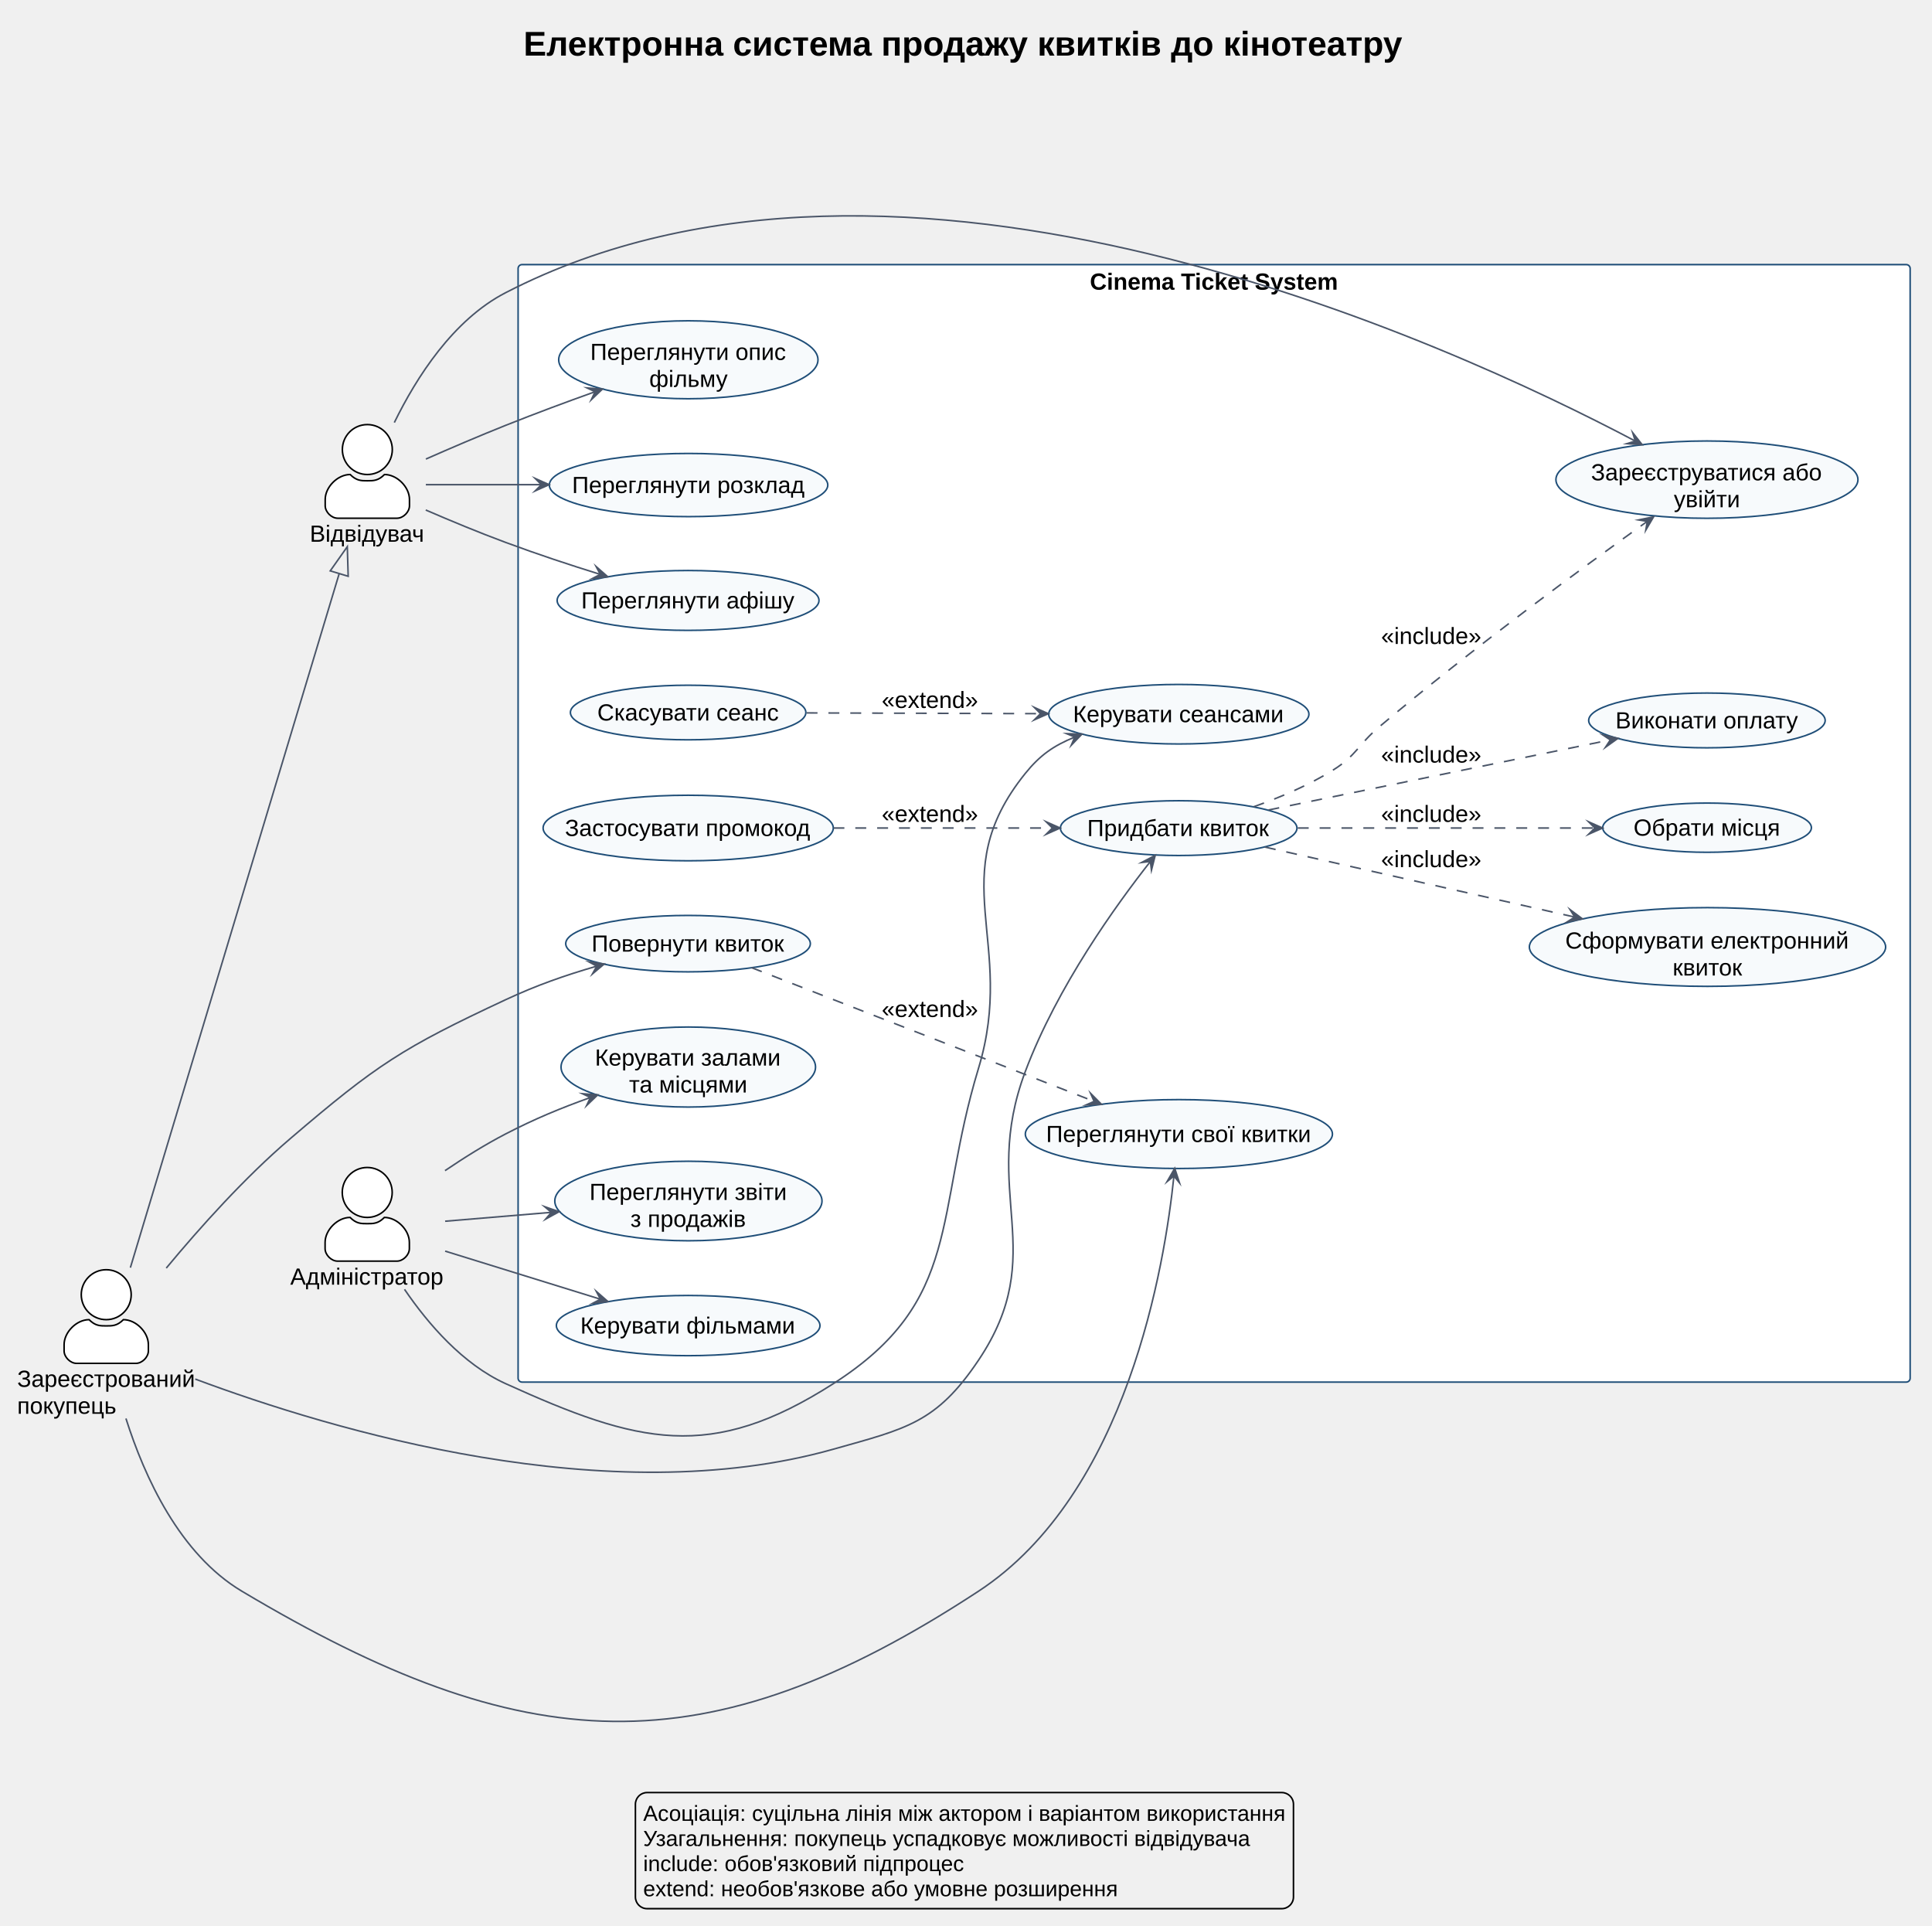
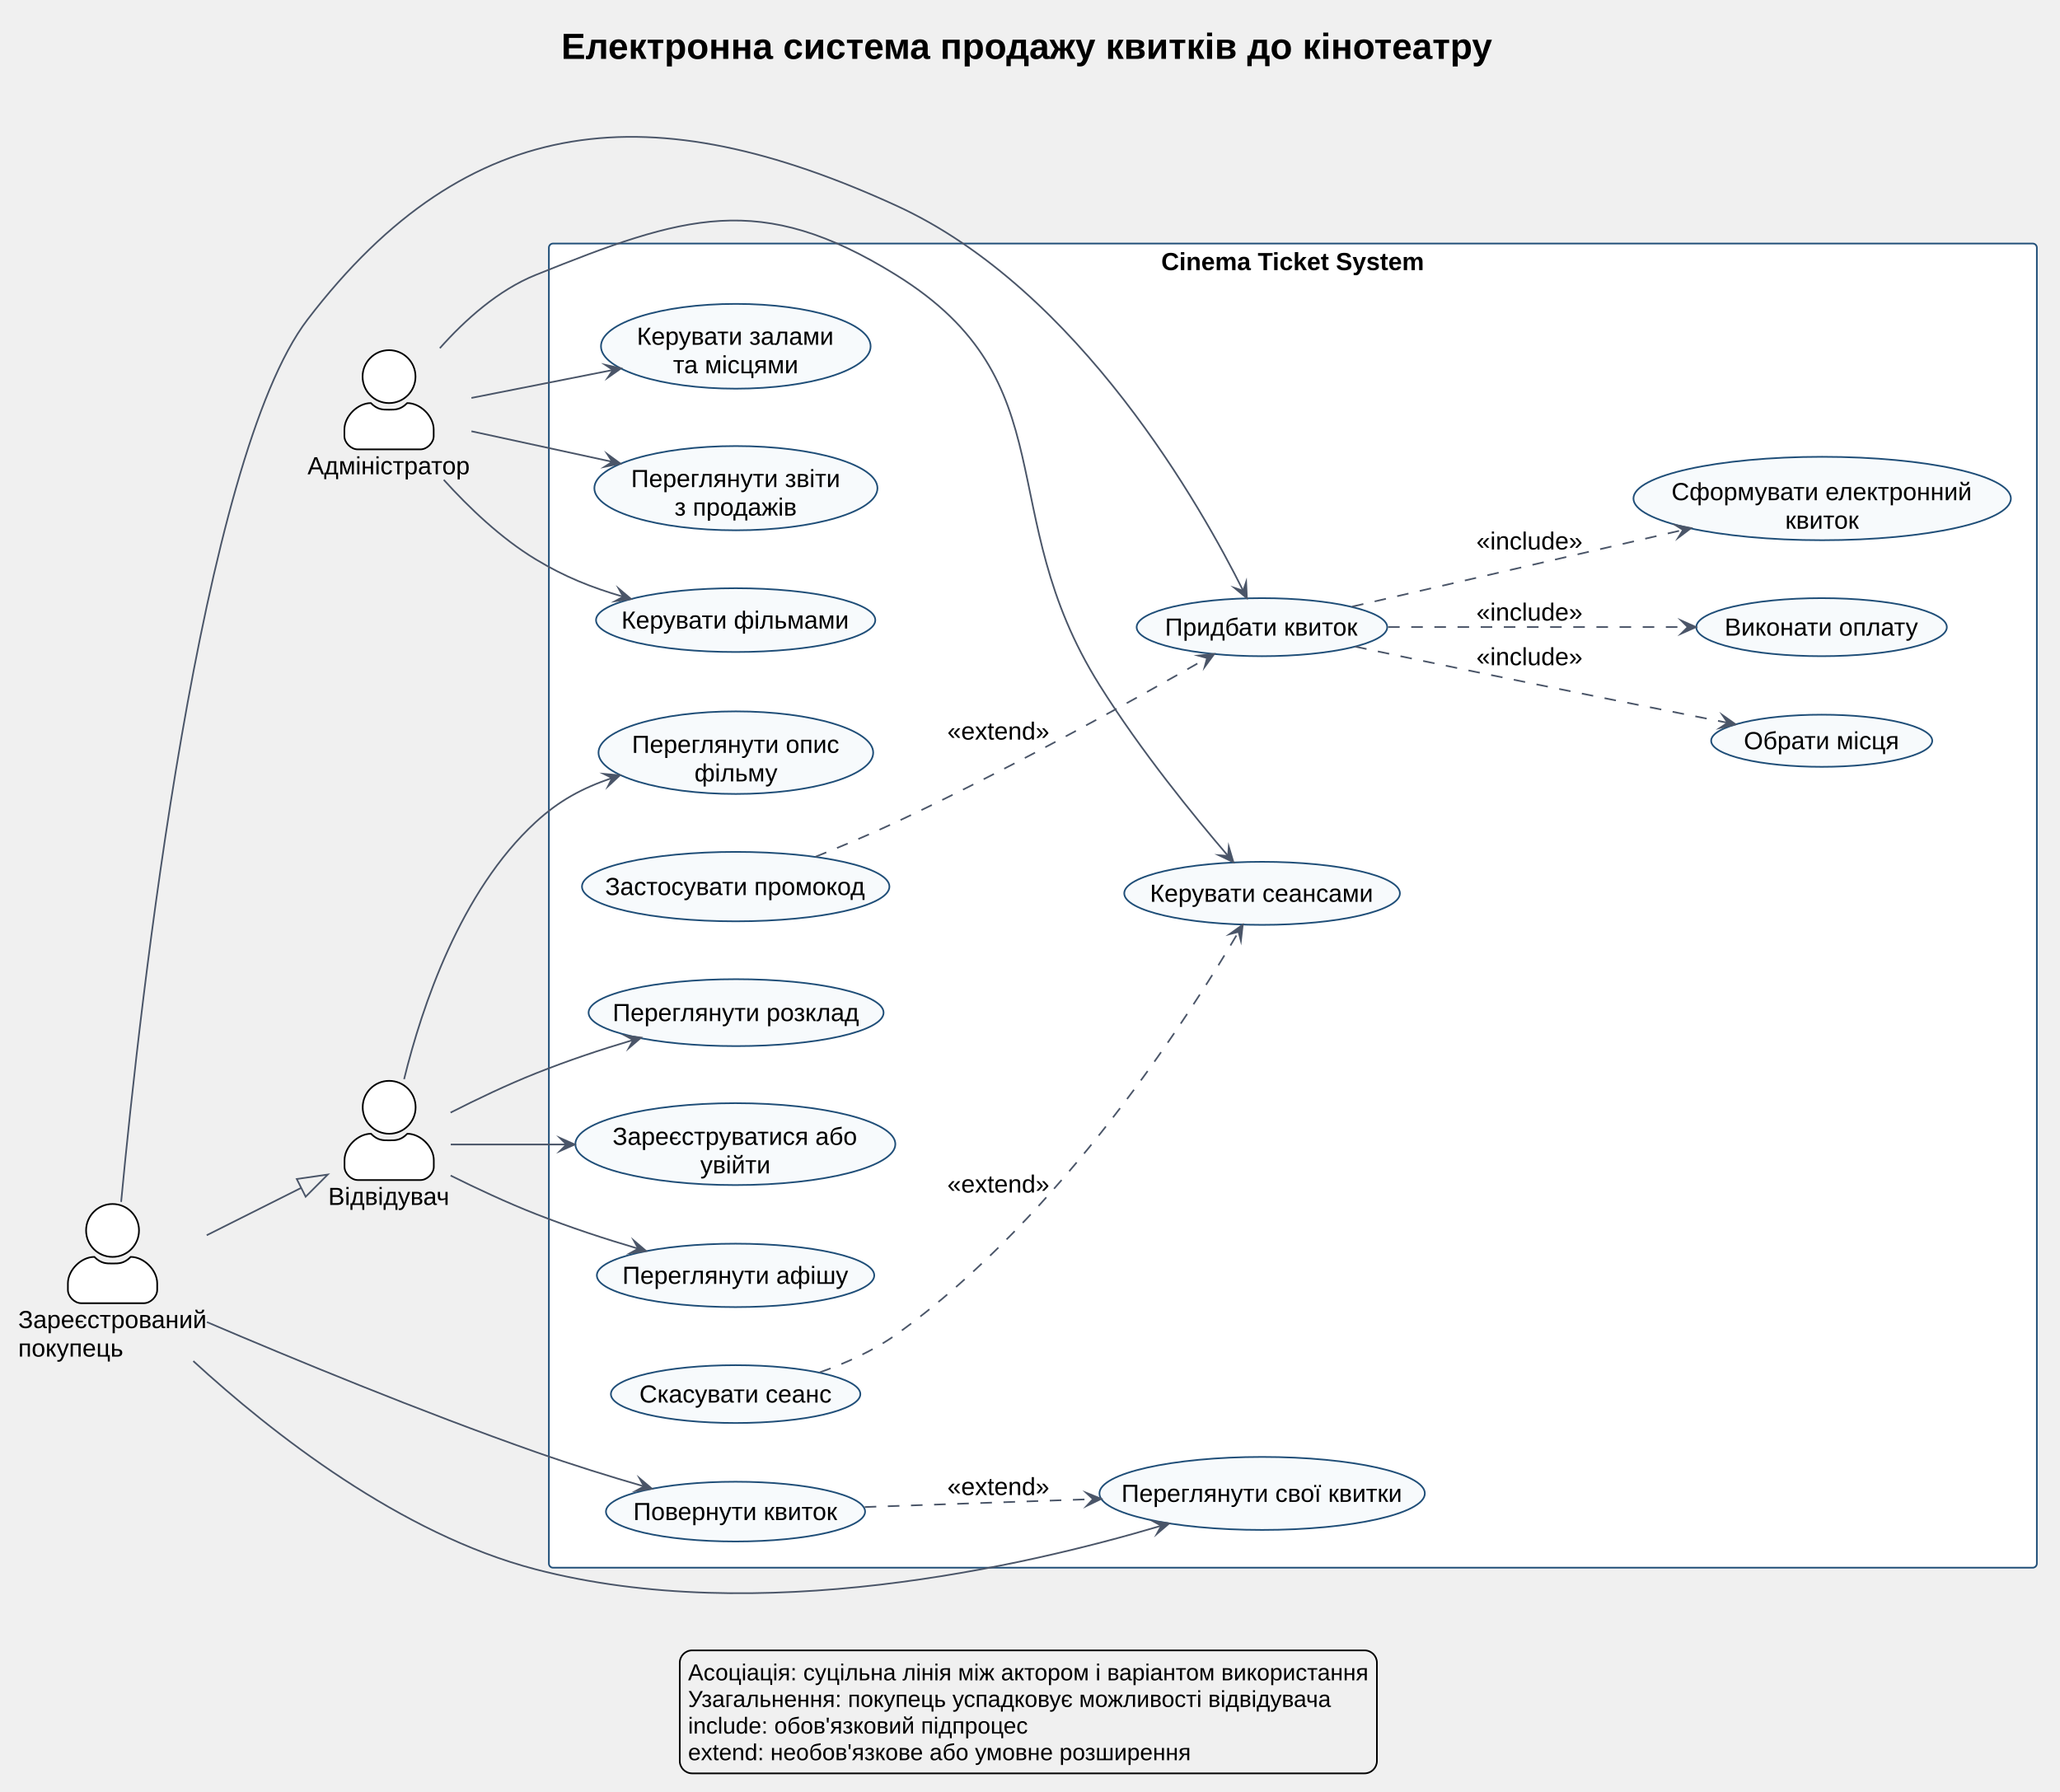
- <svg xmlns="http://www.w3.org/2000/svg" version="1.1" data-diagram-type="DESCRIPTION" style="width:1238px;height:1234px;background:#FFFFFF;" width="1238px" height="1234px" viewBox="0 0 1238 1234" zoomAndPan="magnify" preserveAspectRatio="none" contentStyleType="text/css">
+ <svg xmlns="http://www.w3.org/2000/svg" version="1.1" data-diagram-type="DESCRIPTION" style="width:1246px;height:1084px;background:#FFFFFF;" width="1246px" height="1084px" viewBox="0 0 1246 1084" zoomAndPan="magnify" preserveAspectRatio="none" contentStyleType="text/css">
  <defs />
  <g font-family="sans-serif" lengthAdjust="spacing">
    <g class="title" data-source-line="19">
-       <text x="335.47" y="35.636" fill="#000" font-size="22" textLength="565.061" font-weight="700" font-family="'Arial'">Електронна система продажу квитків до кінотеатру</text>
+       <text x="339.47" y="35.636" fill="#000" font-size="22" textLength="565.061" font-weight="700" font-family="'Arial'">Електронна система продажу квитків до кінотеатру</text>
    </g>
    <g class="cluster" data-qualified-name="Cinema Ticket System" id="ent0005" data-source-line="27">
-       <rect x="332" y="169.538" width="892" height="716" fill="#FFF" style="stroke:#1F4E78;stroke-width:1;" rx="2.5" ry="2.5" />
-       <text x="698.382" y="185.608" fill="#000" font-size="15" textLength="159.236" font-weight="700" font-family="'Arial'">Cinema Ticket System</text>
+       <rect x="332" y="147.328" width="900" height="801" fill="#FFF" style="stroke:#1F4E78;stroke-width:1;" rx="2.5" ry="2.5" />
+       <text x="702.382" y="163.398" fill="#000" font-size="15" textLength="159.236" font-weight="700" font-family="'Arial'">Cinema Ticket System</text>
    </g>
    <g class="entity" data-qualified-name="Cinema Ticket System.UC_Browse" id="ent0006" data-source-line="28">
-       <ellipse cx="440.902" cy="384.718" rx="83.902" ry="19.18" fill="#F7FAFC" style="stroke:#1F4E78;stroke-width:1;" />
-       <text x="372.45" y="389.843" fill="#000" font-size="15" textLength="136.904" font-family="'Arial'">Переглянути афішу</text>
+       <ellipse cx="444.902" cy="771.508" rx="83.902" ry="19.18" fill="#F7FAFC" style="stroke:#1F4E78;stroke-width:1;" />
+       <text x="376.45" y="776.633" fill="#000" font-size="15" textLength="136.904" font-family="'Arial'">Переглянути афішу</text>
    </g>
    <g class="entity" data-qualified-name="Cinema Ticket System.UC_Details" id="ent0007" data-source-line="29">
-       <ellipse cx="441.081" cy="230.516" rx="83.081" ry="24.978" fill="#F7FAFC" style="stroke:#1F4E78;stroke-width:1;" />
-       <text x="378.232" y="230.644" fill="#000" font-size="15" textLength="125.698" font-family="'Arial'">Переглянути опис</text>
-       <text x="416.054" y="247.892" fill="#000" font-size="15" textLength="50.054" font-family="'Arial'">фільму</text>
+       <ellipse cx="445.081" cy="455.306" rx="83.081" ry="24.978" fill="#F7FAFC" style="stroke:#1F4E78;stroke-width:1;" />
+       <text x="382.232" y="455.434" fill="#000" font-size="15" textLength="125.698" font-family="'Arial'">Переглянути опис</text>
+       <text x="420.054" y="472.682" fill="#000" font-size="15" textLength="50.054" font-family="'Arial'">фільму</text>
    </g>
    <g class="entity" data-qualified-name="Cinema Ticket System.UC_Schedule" id="ent0008" data-source-line="30">
-       <ellipse cx="441.221" cy="310.782" rx="89.221" ry="20.244" fill="#F7FAFC" style="stroke:#1F4E78;stroke-width:1;" />
-       <text x="366.558" y="315.906" fill="#000" font-size="15" textLength="149.326" font-family="'Arial'">Переглянути розклад</text>
+       <ellipse cx="445.221" cy="612.572" rx="89.221" ry="20.244" fill="#F7FAFC" style="stroke:#1F4E78;stroke-width:1;" />
+       <text x="370.558" y="617.696" fill="#000" font-size="15" textLength="149.326" font-family="'Arial'">Переглянути розклад</text>
    </g>
    <g class="entity" data-qualified-name="Cinema Ticket System.UC_Auth" id="ent0009" data-source-line="31">
-       <ellipse cx="1093.778" cy="307.311" rx="96.778" ry="24.773" fill="#F7FAFC" style="stroke:#1F4E78;stroke-width:1;" />
-       <text x="1019.489" y="307.772" fill="#000" font-size="15" textLength="148.579" font-family="'Arial'">Зареєструватися або</text>
-       <text x="1072.564" y="325.02" fill="#000" font-size="15" textLength="42.429" font-family="'Arial'">увійти</text>
+       <ellipse cx="444.778" cy="692.101" rx="96.778" ry="24.773" fill="#F7FAFC" style="stroke:#1F4E78;stroke-width:1;" />
+       <text x="370.489" y="692.562" fill="#000" font-size="15" textLength="148.579" font-family="'Arial'">Зареєструватися або</text>
+       <text x="423.564" y="709.81" fill="#000" font-size="15" textLength="42.429" font-family="'Arial'">увійти</text>
    </g>
    <g class="entity" data-qualified-name="Cinema Ticket System.UC_Buy" id="ent0010" data-source-line="32">
-       <ellipse cx="755.292" cy="530.596" rx="75.792" ry="17.558" fill="#F7FAFC" style="stroke:#1F4E78;stroke-width:1;" />
-       <text x="696.647" y="535.721" fill="#000" font-size="15" textLength="117.29" font-family="'Arial'">Придбати квиток</text>
+       <ellipse cx="763.292" cy="379.386" rx="75.792" ry="17.558" fill="#F7FAFC" style="stroke:#1F4E78;stroke-width:1;" />
+       <text x="704.647" y="384.511" fill="#000" font-size="15" textLength="117.29" font-family="'Arial'">Придбати квиток</text>
    </g>
    <g class="entity" data-qualified-name="Cinema Ticket System.UC_Seats" id="ent0011" data-source-line="33">
-       <ellipse cx="1093.865" cy="530.311" rx="66.865" ry="15.773" fill="#F7FAFC" style="stroke:#1F4E78;stroke-width:1;" />
-       <text x="1046.756" y="535.435" fill="#000" font-size="15" textLength="94.219" font-family="'Arial'">Обрати місця</text>
+       <ellipse cx="1101.865" cy="448.101" rx="66.865" ry="15.773" fill="#F7FAFC" style="stroke:#1F4E78;stroke-width:1;" />
+       <text x="1054.756" y="453.225" fill="#000" font-size="15" textLength="94.219" font-family="'Arial'">Обрати місця</text>
    </g>
    <g class="entity" data-qualified-name="Cinema Ticket System.UC_Pay" id="ent0012" data-source-line="34">
-       <ellipse cx="1093.78" cy="461.594" rx="75.78" ry="17.556" fill="#F7FAFC" style="stroke:#1F4E78;stroke-width:1;" />
-       <text x="1035.15" y="466.718" fill="#000" font-size="15" textLength="117.261" font-family="'Arial'">Виконати оплату</text>
+       <ellipse cx="1101.78" cy="379.384" rx="75.78" ry="17.556" fill="#F7FAFC" style="stroke:#1F4E78;stroke-width:1;" />
+       <text x="1043.15" y="384.508" fill="#000" font-size="15" textLength="117.261" font-family="'Arial'">Виконати оплату</text>
    </g>
    <g class="entity" data-qualified-name="Cinema Ticket System.UC_Ticket" id="ent0013" data-source-line="35">
-       <ellipse cx="1094.143" cy="606.766" rx="114.143" ry="25.229" fill="#F7FAFC" style="stroke:#1F4E78;stroke-width:1;" />
-       <text x="1003.004" y="607.793" fill="#000" font-size="15" textLength="182.278" font-family="'Arial'">Сформувати електронний</text>
-       <text x="1071.8" y="625.041" fill="#000" font-size="15" textLength="44.685" font-family="'Arial'">квиток</text>
+       <ellipse cx="1102.143" cy="301.556" rx="114.143" ry="25.229" fill="#F7FAFC" style="stroke:#1F4E78;stroke-width:1;" />
+       <text x="1011.004" y="302.583" fill="#000" font-size="15" textLength="182.278" font-family="'Arial'">Сформувати електронний</text>
+       <text x="1079.8" y="319.831" fill="#000" font-size="15" textLength="44.685" font-family="'Arial'">квиток</text>
    </g>
    <g class="entity" data-qualified-name="Cinema Ticket System.UC_Promo" id="ent0014" data-source-line="36">
-       <ellipse cx="440.986" cy="530.535" rx="92.986" ry="20.997" fill="#F7FAFC" style="stroke:#1F4E78;stroke-width:1;" />
-       <text x="362.005" y="535.659" fill="#000" font-size="15" textLength="157.961" font-family="'Arial'">Застосувати промокод</text>
+       <ellipse cx="444.986" cy="536.325" rx="92.986" ry="20.997" fill="#F7FAFC" style="stroke:#1F4E78;stroke-width:1;" />
+       <text x="366.005" y="541.449" fill="#000" font-size="15" textLength="157.961" font-family="'Arial'">Застосувати промокод</text>
    </g>
    <g class="entity" data-qualified-name="Cinema Ticket System.UC_MyTickets" id="ent0015" data-source-line="37">
-       <ellipse cx="755.411" cy="726.62" rx="98.411" ry="22.082" fill="#F7FAFC" style="stroke:#1F4E78;stroke-width:1;" />
-       <text x="670.3" y="731.744" fill="#000" font-size="15" textLength="170.222" font-family="'Arial'">Переглянути свої квитки</text>
+       <ellipse cx="763.411" cy="903.41" rx="98.411" ry="22.082" fill="#F7FAFC" style="stroke:#1F4E78;stroke-width:1;" />
+       <text x="678.3" y="908.534" fill="#000" font-size="15" textLength="170.222" font-family="'Arial'">Переглянути свої квитки</text>
    </g>
    <g class="entity" data-qualified-name="Cinema Ticket System.UC_Return" id="ent0016" data-source-line="38">
-       <ellipse cx="440.883" cy="604.614" rx="78.383" ry="18.077" fill="#F7FAFC" style="stroke:#1F4E78;stroke-width:1;" />
-       <text x="379.051" y="609.739" fill="#000" font-size="15" textLength="123.662" font-family="'Arial'">Повернути квиток</text>
+       <ellipse cx="444.883" cy="914.404" rx="78.383" ry="18.077" fill="#F7FAFC" style="stroke:#1F4E78;stroke-width:1;" />
+       <text x="383.051" y="919.529" fill="#000" font-size="15" textLength="123.662" font-family="'Arial'">Повернути квиток</text>
    </g>
    <g class="entity" data-qualified-name="Cinema Ticket System.UC_ManageMovies" id="ent0017" data-source-line="39">
-       <ellipse cx="440.967" cy="849.331" rx="84.467" ry="19.293" fill="#F7FAFC" style="stroke:#1F4E78;stroke-width:1;" />
-       <text x="371.848" y="854.455" fill="#000" font-size="15" textLength="138.237" font-family="'Arial'">Керувати фільмами</text>
+       <ellipse cx="444.967" cy="375.121" rx="84.467" ry="19.293" fill="#F7FAFC" style="stroke:#1F4E78;stroke-width:1;" />
+       <text x="375.848" y="380.245" fill="#000" font-size="15" textLength="138.237" font-family="'Arial'">Керувати фільмами</text>
    </g>
    <g class="entity" data-qualified-name="Cinema Ticket System.UC_ManageScreenings" id="ent0018" data-source-line="40">
-       <ellipse cx="755.373" cy="457.612" rx="83.373" ry="19.075" fill="#F7FAFC" style="stroke:#1F4E78;stroke-width:1;" />
-       <text x="687.547" y="462.737" fill="#000" font-size="15" textLength="135.652" font-family="'Arial'">Керувати сеансами</text>
+       <ellipse cx="763.373" cy="540.402" rx="83.373" ry="19.075" fill="#F7FAFC" style="stroke:#1F4E78;stroke-width:1;" />
+       <text x="695.547" y="545.527" fill="#000" font-size="15" textLength="135.652" font-family="'Arial'">Керувати сеансами</text>
    </g>
    <g class="entity" data-qualified-name="Cinema Ticket System.UC_ManageHalls" id="ent0019" data-source-line="41">
-       <ellipse cx="441.047" cy="683.683" rx="81.547" ry="25.645" fill="#F7FAFC" style="stroke:#1F4E78;stroke-width:1;" />
-       <text x="381.219" y="682.759" fill="#000" font-size="15" textLength="119.656" font-family="'Arial'">Керувати залами</text>
-       <text x="403.081" y="700.007" fill="#000" font-size="15" textLength="75.93" font-family="'Arial'">та місцями</text>
+       <ellipse cx="445.047" cy="209.473" rx="81.547" ry="25.645" fill="#F7FAFC" style="stroke:#1F4E78;stroke-width:1;" />
+       <text x="385.219" y="208.549" fill="#000" font-size="15" textLength="119.656" font-family="'Arial'">Керувати залами</text>
+       <text x="407.081" y="225.797" fill="#000" font-size="15" textLength="75.93" font-family="'Arial'">та місцями</text>
    </g>
    <g class="entity" data-qualified-name="Cinema Ticket System.UC_Reports" id="ent0020" data-source-line="42">
-       <ellipse cx="441.118" cy="769.518" rx="85.618" ry="25.48" fill="#F7FAFC" style="stroke:#1F4E78;stroke-width:1;" />
-       <text x="377.727" y="768.85" fill="#000" font-size="15" textLength="126.782" font-family="'Arial'">Переглянути звіти</text>
-       <text x="403.977" y="786.098" fill="#000" font-size="15" textLength="74.282" font-family="'Arial'">з продажів</text>
+       <ellipse cx="445.118" cy="295.308" rx="85.618" ry="25.48" fill="#F7FAFC" style="stroke:#1F4E78;stroke-width:1;" />
+       <text x="381.727" y="294.64" fill="#000" font-size="15" textLength="126.782" font-family="'Arial'">Переглянути звіти</text>
+       <text x="407.977" y="311.888" fill="#000" font-size="15" textLength="74.282" font-family="'Arial'">з продажів</text>
    </g>
    <g class="entity" data-qualified-name="Cinema Ticket System.UC_CancelScreening" id="ent0021" data-source-line="43">
-       <ellipse cx="440.947" cy="456.527" rx="75.447" ry="17.489" fill="#F7FAFC" style="stroke:#1F4E78;stroke-width:1;" />
-       <text x="382.731" y="461.652" fill="#000" font-size="15" textLength="116.433" font-family="'Arial'">Скасувати сеанс</text>
+       <ellipse cx="444.947" cy="843.317" rx="75.447" ry="17.489" fill="#F7FAFC" style="stroke:#1F4E78;stroke-width:1;" />
+       <text x="386.731" y="848.442" fill="#000" font-size="15" textLength="116.433" font-family="'Arial'">Скасувати сеанс</text>
    </g>
    <g class="entity" data-qualified-name="Visitor" id="ent0001" data-source-line="21">
-       <ellipse cx="235.385" cy="288.038" rx="16" ry="16" fill="#FFF" style="stroke:#000;stroke-width:1;" />
-       <path d="M235.385,308.038 C239.385,308.038 242.385,308.038 246.385,304.038 C254.385,304.038 262.385,312.038 262.385,320.038 L262.385,324.038 C262.385,328.038 258.385,332.038 254.385,332.038 L216.385,332.038 C212.385,332.038 208.385,328.038 208.385,324.038 L208.385,320.038 C208.385,312.038 216.385,304.038 224.385,304.038 C228.385,308.038 231.385,308.038 235.385,308.038" style="stroke:#000;stroke-width:1;" fill="#FFF" />
-       <text x="198.5" y="347.108" fill="#000" font-size="15" textLength="73.77" font-family="'Arial'">Відвідувач</text>
+       <ellipse cx="235.385" cy="669.828" rx="16" ry="16" fill="#FFF" style="stroke:#000;stroke-width:1;" />
+       <path d="M235.385,689.828 C239.385,689.828 242.385,689.828 246.385,685.828 C254.385,685.828 262.385,693.828 262.385,701.828 L262.385,705.828 C262.385,709.828 258.385,713.828 254.385,713.828 L216.385,713.828 C212.385,713.828 208.385,709.828 208.385,705.828 L208.385,701.828 C208.385,693.828 216.385,685.828 224.385,685.828 C228.385,689.828 231.385,689.828 235.385,689.828" style="stroke:#000;stroke-width:1;" fill="#FFF" />
+       <text x="198.5" y="728.898" fill="#000" font-size="15" textLength="73.77" font-family="'Arial'">Відвідувач</text>
    </g>
    <g class="entity" data-qualified-name="Customer" id="ent0002" data-source-line="22">
-       <ellipse cx="68.074" cy="829.538" rx="16" ry="16" fill="#FFF" style="stroke:#000;stroke-width:1;" />
-       <path d="M68.074,849.538 C72.074,849.538 75.074,849.538 79.074,845.538 C87.074,845.538 95.074,853.538 95.074,861.538 L95.074,865.538 C95.074,869.538 91.074,873.538 87.074,873.538 L49.074,873.538 C45.074,873.538 41.074,869.538 41.074,865.538 L41.074,861.538 C41.074,853.538 49.074,845.538 57.074,845.538 C61.074,849.538 64.074,849.538 68.074,849.538" style="stroke:#000;stroke-width:1;" fill="#FFF" />
-       <text x="11" y="888.608" fill="#000" font-size="15" textLength="114.148" font-family="'Arial'">Зареєстрований</text>
-       <text x="11" y="905.856" fill="#000" font-size="15" textLength="63.398" font-family="'Arial'">покупець</text>
+       <ellipse cx="68.074" cy="744.328" rx="16" ry="16" fill="#FFF" style="stroke:#000;stroke-width:1;" />
+       <path d="M68.074,764.328 C72.074,764.328 75.074,764.328 79.074,760.328 C87.074,760.328 95.074,768.328 95.074,776.328 L95.074,780.328 C95.074,784.328 91.074,788.328 87.074,788.328 L49.074,788.328 C45.074,788.328 41.074,784.328 41.074,780.328 L41.074,776.328 C41.074,768.328 49.074,760.328 57.074,760.328 C61.074,764.328 64.074,764.328 68.074,764.328" style="stroke:#000;stroke-width:1;" fill="#FFF" />
+       <text x="11" y="803.398" fill="#000" font-size="15" textLength="114.148" font-family="'Arial'">Зареєстрований</text>
+       <text x="11" y="820.646" fill="#000" font-size="15" textLength="63.398" font-family="'Arial'">покупець</text>
    </g>
    <g class="entity" data-qualified-name="Administrator" id="ent0003" data-source-line="23">
-       <ellipse cx="235.314" cy="764.038" rx="16" ry="16" fill="#FFF" style="stroke:#000;stroke-width:1;" />
-       <path d="M235.314,784.038 C239.314,784.038 242.314,784.038 246.314,780.038 C254.314,780.038 262.314,788.038 262.314,796.038 L262.314,800.038 C262.314,804.038 258.314,808.038 254.314,808.038 L216.314,808.038 C212.314,808.038 208.314,804.038 208.314,800.038 L208.314,796.038 C208.314,788.038 216.314,780.038 224.314,780.038 C228.314,784.038 231.314,784.038 235.314,784.038" style="stroke:#000;stroke-width:1;" fill="#FFF" />
-       <text x="186" y="823.108" fill="#000" font-size="15" textLength="98.628" font-family="'Arial'">Адміністратор</text>
+       <ellipse cx="235.314" cy="227.828" rx="16" ry="16" fill="#FFF" style="stroke:#000;stroke-width:1;" />
+       <path d="M235.314,247.828 C239.314,247.828 242.314,247.828 246.314,243.828 C254.314,243.828 262.314,251.828 262.314,259.828 L262.314,263.828 C262.314,267.828 258.314,271.828 254.314,271.828 L216.314,271.828 C212.314,271.828 208.314,267.828 208.314,263.828 L208.314,259.828 C208.314,251.828 216.314,243.828 224.314,243.828 C228.314,247.828 231.314,247.828 235.314,247.828" style="stroke:#000;stroke-width:1;" fill="#FFF" />
+       <text x="186" y="286.898" fill="#000" font-size="15" textLength="98.628" font-family="'Arial'">Адміністратор</text>
    </g>
    <g class="link" data-entity-1="ent0002" data-entity-2="ent0001" id="lnk4" data-source-line="25" data-link-type="extension">
-       <path d="M83.54,812.218 C115.8,705.008 187.662,466.184 217.362,367.504" style="stroke:#4A5568;stroke-width:1;" fill="none" id="Customer-to-Visitor" />
-       <polygon points="222.55,350.268,211.617,365.775,223.108,369.233,222.55,350.268" fill="none" style="stroke:#4A5568;stroke-width:1;stroke-linejoin:miter;stroke-miterlimit:10;" />
+       <path d="M125.03,747.228 C149.22,735.098 160.739,729.316 182.179,718.566" style="stroke:#4A5568;stroke-width:1;" fill="none" id="Customer-to-Visitor" />
+       <polygon points="198.27,710.498,179.49,713.202,184.869,723.929,198.27,710.498" fill="none" style="stroke:#4A5568;stroke-width:1;stroke-linejoin:miter;stroke-miterlimit:10;" />
    </g>
    <g class="link" data-entity-1="ent0001" data-entity-2="ent0006" id="lnk22" data-source-line="46" data-link-type="dependency">
-       <path d="M272.81,326.778 C288.44,333.528 306.98,341.248 324,347.538 C345.21,355.388 364.186,361.651 384.636,368.021" style="stroke:#4A5568;stroke-width:1;" fill="none" id="Visitor-to-UC_Browse" />
-       <polygon points="389.41,369.508,382.007,363.012,384.636,368.021,379.628,370.65,389.41,369.508" fill="#4A5568" style="stroke:#4A5568;stroke-width:1;stroke-linejoin:miter;stroke-miterlimit:10;" />
+       <path d="M272.58,711.128 C288.16,718.868 306.74,727.568 324,734.328 C345.52,742.758 364.996,749.127 386.056,755.367" style="stroke:#4A5568;stroke-width:1;" fill="none" id="Visitor-to-UC_Browse" />
+       <polygon points="390.85,756.788,383.357,750.396,386.056,755.367,381.084,758.066,390.85,756.788" fill="#4A5568" style="stroke:#4A5568;stroke-width:1;stroke-linejoin:miter;stroke-miterlimit:10;" />
    </g>
    <g class="link" data-entity-1="ent0001" data-entity-2="ent0007" id="lnk23" data-source-line="47" data-link-type="dependency">
-       <path d="M272.9,294.128 C288.54,287.238 307.07,279.278 324,272.538 C344.1,264.548 361.693,258.014 381.323,250.984" style="stroke:#4A5568;stroke-width:1;" fill="none" id="Visitor-to-UC_Details" />
-       <polygon points="386.03,249.298,376.208,248.566,381.323,250.984,378.906,256.098,386.03,249.298" fill="#4A5568" style="stroke:#4A5568;stroke-width:1;stroke-linejoin:miter;stroke-miterlimit:10;" />
+       <path d="M244.42,652.818 C255.17,609.038 278.49,539.118 324,497.328 C338.23,484.268 352.02,476.849 370.23,470.609" style="stroke:#4A5568;stroke-width:1;" fill="none" id="Visitor-to-UC_Details" />
+       <polygon points="374.96,468.988,365.149,468.121,370.23,470.609,367.743,475.689,374.96,468.988" fill="#4A5568" style="stroke:#4A5568;stroke-width:1;stroke-linejoin:miter;stroke-miterlimit:10;" />
    </g>
    <g class="link" data-entity-1="ent0001" data-entity-2="ent0008" id="lnk24" data-source-line="48" data-link-type="dependency">
-       <path d="M272.88,310.538 C294.95,310.538 319.12,310.538 346.91,310.538" style="stroke:#4A5568;stroke-width:1;" fill="none" id="Visitor-to-UC_Schedule" />
-       <polygon points="351.91,310.538,342.91,306.538,346.91,310.538,342.91,314.538,351.91,310.538" fill="#4A5568" style="stroke:#4A5568;stroke-width:1;stroke-linejoin:miter;stroke-miterlimit:10;" />
+       <path d="M272.53,673.028 C288.11,665.108 306.7,656.198 324,649.328 C344.47,641.208 362.669,635.158 383.009,629.088" style="stroke:#4A5568;stroke-width:1;" fill="none" id="Visitor-to-UC_Schedule" />
+       <polygon points="387.8,627.658,378.032,626.399,383.009,629.088,380.32,634.064,387.8,627.658" fill="#4A5568" style="stroke:#4A5568;stroke-width:1;stroke-linejoin:miter;stroke-miterlimit:10;" />
    </g>
    <g class="link" data-entity-1="ent0001" data-entity-2="ent0009" id="lnk25" data-source-line="49" data-link-type="dependency">
-       <path d="M252.68,270.748 C266.81,241.848 290.35,204.898 324,187.538 C576.48,57.298 928.528,219.604 1047.868,282.604" style="stroke:#4A5568;stroke-width:1;" fill="none" id="Visitor-to-UC_Auth" />
-       <polygon points="1052.29,284.938,1046.198,277.199,1047.868,282.604,1042.464,284.274,1052.29,284.938" fill="#4A5568" style="stroke:#4A5568;stroke-width:1;stroke-linejoin:miter;stroke-miterlimit:10;" />
+       <path d="M272.64,692.328 C293.54,692.328 315.93,692.328 342.65,692.328" style="stroke:#4A5568;stroke-width:1;" fill="none" id="Visitor-to-UC_Auth" />
+       <polygon points="347.65,692.328,338.65,688.328,342.65,692.328,338.65,696.328,347.65,692.328" fill="#4A5568" style="stroke:#4A5568;stroke-width:1;stroke-linejoin:miter;stroke-miterlimit:10;" />
    </g>
    <g class="link" data-entity-1="ent0002" data-entity-2="ent0010" id="lnk26" data-source-line="50" data-link-type="dependency">
-       <path d="M125.09,883.598 C213.47,916.628 389.91,969.188 534,928.538 C580.66,915.378 599.99,911.798 627,871.538 C673.4,802.368 627.68,764.508 657,686.538 C677.57,631.838 715.459,579.558 737.169,551.948" style="stroke:#4A5568;stroke-width:1;" fill="none" id="Customer-to-UC_Buy" />
-       <polygon points="740.26,548.018,731.553,552.62,737.169,551.948,737.841,557.565,740.26,548.018" fill="#4A5568" style="stroke:#4A5568;stroke-width:1;stroke-linejoin:miter;stroke-miterlimit:10;" />
+       <path d="M73.27,727.048 C85.05,603.128 121.52,277.658 186,193.328 C283.89,65.298 395.43,57.298 542,124.328 C653.24,175.198 727.579,308.493 751.949,357.363" style="stroke:#4A5568;stroke-width:1;" fill="none" id="Customer-to-UC_Buy" />
+       <polygon points="754.18,361.838,753.743,351.999,751.949,357.363,746.584,355.569,754.18,361.838" fill="#4A5568" style="stroke:#4A5568;stroke-width:1;stroke-linejoin:miter;stroke-miterlimit:10;" />
    </g>
    <g class="link" data-entity-1="ent0002" data-entity-2="ent0015" id="lnk27" data-source-line="51" data-link-type="dependency">
-       <path d="M80.7,908.868 C92.59,946.338 115.1,995.758 155,1019.538 C335.2,1126.948 451.55,1134.538 627,1019.538 C722.58,956.898 746.377,810.321 752.237,753.511" style="stroke:#4A5568;stroke-width:1;" fill="none" id="Customer-to-UC_MyTickets" />
-       <polygon points="752.75,748.538,747.848,757.08,752.237,753.511,755.805,757.901,752.75,748.538" fill="#4A5568" style="stroke:#4A5568;stroke-width:1;stroke-linejoin:miter;stroke-miterlimit:10;" />
+       <path d="M116.92,823.348 C164.61,867.118 242.31,928.078 324,949.328 C458.64,984.348 618.336,947.879 702.416,922.949" style="stroke:#4A5568;stroke-width:1;" fill="none" id="Customer-to-UC_MyTickets" />
+       <polygon points="707.21,921.528,697.444,920.251,702.416,922.949,699.718,927.921,707.21,921.528" fill="#4A5568" style="stroke:#4A5568;stroke-width:1;stroke-linejoin:miter;stroke-miterlimit:10;" />
    </g>
    <g class="link" data-entity-1="ent0002" data-entity-2="ent0016" id="lnk28" data-source-line="52" data-link-type="dependency">
-       <path d="M106.54,812.508 C128.22,786.378 156.91,754.408 186,729.538 C241.48,682.118 257.87,671.418 324,640.538 C343.97,631.218 362.158,624.9 382.378,619.04" style="stroke:#4A5568;stroke-width:1;" fill="none" id="Customer-to-UC_Return" />
-       <polygon points="387.18,617.648,377.422,616.311,382.378,619.04,379.649,623.995,387.18,617.648" fill="#4A5568" style="stroke:#4A5568;stroke-width:1;stroke-linejoin:miter;stroke-miterlimit:10;" />
+       <path d="M125.15,799.748 C176.44,821.648 254.62,853.968 324,878.328 C346.88,886.358 367.799,892.832 389.529,899.152" style="stroke:#4A5568;stroke-width:1;" fill="none" id="Customer-to-UC_Return" />
+       <polygon points="394.33,900.548,386.805,894.194,389.529,899.152,384.571,901.875,394.33,900.548" fill="#4A5568" style="stroke:#4A5568;stroke-width:1;stroke-linejoin:miter;stroke-miterlimit:10;" />
    </g>
    <g class="link" data-entity-1="ent0003" data-entity-2="ent0017" id="lnk29" data-source-line="53" data-link-type="dependency">
-       <path d="M285.24,801.628 C316.76,811.388 352.904,822.579 384.754,832.439" style="stroke:#4A5568;stroke-width:1;" fill="none" id="Administrator-to-UC_ManageMovies" />
-       <polygon points="389.53,833.918,382.115,827.435,384.754,832.439,379.75,835.077,389.53,833.918" fill="#4A5568" style="stroke:#4A5568;stroke-width:1;stroke-linejoin:miter;stroke-miterlimit:10;" />
+       <path d="M268.4,290.238 C283.67,307.108 303.16,325.738 324,338.328 C341.54,348.928 357.58,355.329 376.93,360.969" style="stroke:#4A5568;stroke-width:1;" fill="none" id="Administrator-to-UC_ManageMovies" />
+       <polygon points="381.73,362.368,374.209,356.009,376.93,360.969,371.97,363.69,381.73,362.368" fill="#4A5568" style="stroke:#4A5568;stroke-width:1;stroke-linejoin:miter;stroke-miterlimit:10;" />
    </g>
    <g class="link" data-entity-1="ent0003" data-entity-2="ent0018" id="lnk30" data-source-line="54" data-link-type="dependency">
-       <path d="M259.2,826.108 C274.38,848.358 296.59,874.098 324,886.538 C408.99,925.108 455.41,936.878 534,886.538 C617.23,833.238 598.32,779.128 627,684.538 C651.68,603.148 603.63,561.768 657,495.538 C666.29,484.008 674.92,477.867 688.67,472.257" style="stroke:#4A5568;stroke-width:1;" fill="none" id="Administrator-to-UC_ManageScreenings" />
-       <polygon points="693.3,470.368,683.456,470.064,688.67,472.257,686.478,477.471,693.3,470.368" fill="#4A5568" style="stroke:#4A5568;stroke-width:1;stroke-linejoin:miter;stroke-miterlimit:10;" />
+       <path d="M266.05,210.618 C281.25,193.548 301.34,175.448 324,166.328 C413.89,130.168 459.66,115.258 542,166.328 C646.55,231.178 599.7,310.058 665,414.328 C690.25,454.648 722.327,493.871 742.797,517.761" style="stroke:#4A5568;stroke-width:1;" fill="none" id="Administrator-to-UC_ManageScreenings" />
+       <polygon points="746.05,521.558,743.232,512.121,742.797,517.761,737.157,517.326,746.05,521.558" fill="#4A5568" style="stroke:#4A5568;stroke-width:1;stroke-linejoin:miter;stroke-miterlimit:10;" />
    </g>
    <g class="link" data-entity-1="ent0003" data-entity-2="ent0019" id="lnk31" data-source-line="55" data-link-type="dependency">
-       <path d="M285.15,750.068 C297.47,741.718 310.92,733.318 324,726.538 C342.59,716.908 359.143,710.065 378.333,703.185" style="stroke:#4A5568;stroke-width:1;" fill="none" id="Administrator-to-UC_ManageHalls" />
-       <polygon points="383.04,701.498,373.218,700.77,378.333,703.185,375.918,708.301,383.04,701.498" fill="#4A5568" style="stroke:#4A5568;stroke-width:1;stroke-linejoin:miter;stroke-miterlimit:10;" />
+       <path d="M285.15,240.718 C312.1,235.388 341.135,229.658 370.715,223.808" style="stroke:#4A5568;stroke-width:1;" fill="none" id="Administrator-to-UC_ManageHalls" />
+       <polygon points="375.62,222.838,366.015,220.66,370.715,223.808,367.567,228.508,375.62,222.838" fill="#4A5568" style="stroke:#4A5568;stroke-width:1;stroke-linejoin:miter;stroke-miterlimit:10;" />
    </g>
    <g class="link" data-entity-1="ent0003" data-entity-2="ent0020" id="lnk32" data-source-line="56" data-link-type="dependency">
-       <path d="M285.24,782.468 C307.11,780.638 328.537,778.854 353.297,776.784" style="stroke:#4A5568;stroke-width:1;" fill="none" id="Administrator-to-UC_Reports" />
-       <polygon points="358.28,776.368,348.978,773.132,353.297,776.784,349.645,781.104,358.28,776.368" fill="#4A5568" style="stroke:#4A5568;stroke-width:1;stroke-linejoin:miter;stroke-miterlimit:10;" />
+       <path d="M285.15,260.878 C311.98,266.698 340.854,272.957 370.344,279.357" style="stroke:#4A5568;stroke-width:1;" fill="none" id="Administrator-to-UC_Reports" />
+       <polygon points="375.23,280.418,367.283,274.6,370.344,279.357,365.586,282.418,375.23,280.418" fill="#4A5568" style="stroke:#4A5568;stroke-width:1;stroke-linejoin:miter;stroke-miterlimit:10;" />
    </g>
-     <g class="link" data-entity-1="ent0010" data-entity-2="ent0009" id="lnk33" data-source-line="58" data-link-type="dependency">
-       <path d="M803.37,516.908 C820.03,511.008 838.48,503.208 854,493.538 C869.48,483.908 870.04,477.278 884,465.538 C943.88,415.188 1013.574,364.088 1055.534,334.058" style="stroke:#4A5568;stroke-width:1;stroke-dasharray:7,7;" fill="none" id="UC_Buy-to-UC_Auth" />
-       <polygon points="1059.6,331.148,1049.953,333.133,1055.534,334.058,1054.609,339.639,1059.6,331.148" fill="#4A5568" style="stroke:#4A5568;stroke-width:1;stroke-linejoin:miter;stroke-miterlimit:10;" />
-       <text x="885" y="412.608" fill="#000" font-size="15" textLength="64.219" font-family="'Arial'">«include»</text>
+     <g class="link" data-entity-1="ent0010" data-entity-2="ent0011" id="lnk33" data-source-line="58" data-link-type="dependency">
+       <path d="M819.7,391.148 C842.13,395.918 868.29,401.438 892,406.328 C945.83,417.438 1002.626,428.812 1044.956,437.232" style="stroke:#4A5568;stroke-width:1;stroke-dasharray:7,7;" fill="none" id="UC_Buy-to-UC_Seats" />
+       <polygon points="1049.86,438.208,1041.813,432.529,1044.956,437.232,1040.253,440.375,1049.86,438.208" fill="#4A5568" style="stroke:#4A5568;stroke-width:1;stroke-linejoin:miter;stroke-miterlimit:10;" />
+       <text x="893" y="402.398" fill="#000" font-size="15" textLength="64.219" font-family="'Arial'">«include»</text>
    </g>
-     <g class="link" data-entity-1="ent0010" data-entity-2="ent0011" id="lnk34" data-source-line="59" data-link-type="dependency">
-       <path d="M831.6,530.538 C890.19,530.538 965.8,530.538 1021.95,530.538" style="stroke:#4A5568;stroke-width:1;stroke-dasharray:7,7;" fill="none" id="UC_Buy-to-UC_Seats" />
-       <polygon points="1026.95,530.538,1017.95,526.538,1021.95,530.538,1017.95,534.538,1026.95,530.538" fill="#4A5568" style="stroke:#4A5568;stroke-width:1;stroke-linejoin:miter;stroke-miterlimit:10;" />
-       <text x="885" y="526.608" fill="#000" font-size="15" textLength="64.219" font-family="'Arial'">«include»</text>
+     <g class="link" data-entity-1="ent0010" data-entity-2="ent0012" id="lnk34" data-source-line="59" data-link-type="dependency">
+       <path d="M839.6,379.328 C895.09,379.328 965.33,379.328 1020.84,379.328" style="stroke:#4A5568;stroke-width:1;stroke-dasharray:7,7;" fill="none" id="UC_Buy-to-UC_Pay" />
+       <polygon points="1025.84,379.328,1016.84,375.328,1020.84,379.328,1016.84,383.328,1025.84,379.328" fill="#4A5568" style="stroke:#4A5568;stroke-width:1;stroke-linejoin:miter;stroke-miterlimit:10;" />
+       <text x="893" y="375.398" fill="#000" font-size="15" textLength="64.219" font-family="'Arial'">«include»</text>
    </g>
-     <g class="link" data-entity-1="ent0010" data-entity-2="ent0012" id="lnk35" data-source-line="60" data-link-type="dependency">
-       <path d="M812.82,518.988 C875.03,506.238 969.702,486.822 1031.872,474.072" style="stroke:#4A5568;stroke-width:1;stroke-dasharray:7,7;" fill="none" id="UC_Buy-to-UC_Pay" />
-       <polygon points="1036.77,473.068,1027.15,470.958,1031.872,474.072,1028.757,478.794,1036.77,473.068" fill="#4A5568" style="stroke:#4A5568;stroke-width:1;stroke-linejoin:miter;stroke-miterlimit:10;" />
-       <text x="885" y="488.608" fill="#000" font-size="15" textLength="64.219" font-family="'Arial'">«include»</text>
+     <g class="link" data-entity-1="ent0010" data-entity-2="ent0013" id="lnk35" data-source-line="60" data-link-type="dependency">
+       <path d="M817.82,366.968 C873.04,354.168 955.039,335.156 1018.009,320.566" style="stroke:#4A5568;stroke-width:1;stroke-dasharray:7,7;" fill="none" id="UC_Buy-to-UC_Ticket" />
+       <polygon points="1022.88,319.438,1013.209,317.573,1018.009,320.566,1015.015,325.366,1022.88,319.438" fill="#4A5568" style="stroke:#4A5568;stroke-width:1;stroke-linejoin:miter;stroke-miterlimit:10;" />
+       <text x="893" y="332.398" fill="#000" font-size="15" textLength="64.219" font-family="'Arial'">«include»</text>
    </g>
-     <g class="link" data-entity-1="ent0010" data-entity-2="ent0013" id="lnk36" data-source-line="61" data-link-type="dependency">
-       <path d="M810.56,542.748 C865.56,555.168 946.483,573.446 1009.093,587.596" style="stroke:#4A5568;stroke-width:1;stroke-dasharray:7,7;" fill="none" id="UC_Buy-to-UC_Ticket" />
-       <polygon points="1013.97,588.698,1006.073,582.812,1009.093,587.596,1004.31,590.615,1013.97,588.698" fill="#4A5568" style="stroke:#4A5568;stroke-width:1;stroke-linejoin:miter;stroke-miterlimit:10;" />
-       <text x="885" y="555.608" fill="#000" font-size="15" textLength="64.219" font-family="'Arial'">«include»</text>
+     <g class="link" data-entity-1="ent0014" data-entity-2="ent0010" id="lnk36" data-source-line="61" data-link-type="dependency">
+       <path d="M493.3,518.258 C508.96,511.978 526.36,504.658 542,497.328 C612.75,464.138 688.68,421.771 730.11,398.061" style="stroke:#4A5568;stroke-width:1;stroke-dasharray:7,7;" fill="none" id="UC_Promo-to-UC_Buy" />
+       <polygon points="734.45,395.578,724.652,396.576,730.11,398.061,728.626,403.52,734.45,395.578" fill="#4A5568" style="stroke:#4A5568;stroke-width:1;stroke-linejoin:miter;stroke-miterlimit:10;" />
+       <text x="573" y="447.398" fill="#000" font-size="15" textLength="61.721" font-family="'Arial'">«extend»</text>
    </g>
-     <g class="link" data-entity-1="ent0014" data-entity-2="ent0010" id="lnk37" data-source-line="62" data-link-type="dependency">
-       <path d="M534.07,530.538 C580.34,530.538 630.7,530.538 674.36,530.538" style="stroke:#4A5568;stroke-width:1;stroke-dasharray:7,7;" fill="none" id="UC_Promo-to-UC_Buy" />
-       <polygon points="679.36,530.538,670.36,526.538,674.36,530.538,670.36,534.538,679.36,530.538" fill="#4A5568" style="stroke:#4A5568;stroke-width:1;stroke-linejoin:miter;stroke-miterlimit:10;" />
-       <text x="565" y="526.608" fill="#000" font-size="15" textLength="61.721" font-family="'Arial'">«extend»</text>
+     <g class="link" data-entity-1="ent0016" data-entity-2="ent0015" id="lnk37" data-source-line="62" data-link-type="dependency">
+       <path d="M523.02,911.648 C566.11,910.158 615.233,908.441 661.113,906.851" style="stroke:#4A5568;stroke-width:1;stroke-dasharray:7,7;" fill="none" id="UC_Return-to-UC_MyTickets" />
+       <polygon points="666.11,906.678,656.977,902.992,661.113,906.851,657.254,910.987,666.11,906.678" fill="#4A5568" style="stroke:#4A5568;stroke-width:1;stroke-linejoin:miter;stroke-miterlimit:10;" />
+       <text x="573" y="904.398" fill="#000" font-size="15" textLength="61.721" font-family="'Arial'">«extend»</text>
    </g>
-     <g class="link" data-entity-1="ent0016" data-entity-2="ent0015" id="lnk38" data-source-line="63" data-link-type="dependency">
-       <path d="M481.58,619.998 C538.65,642.278 639.313,681.569 701.103,705.699" style="stroke:#4A5568;stroke-width:1;stroke-dasharray:7,7;" fill="none" id="UC_Return-to-UC_MyTickets" />
-       <polygon points="705.76,707.518,698.832,700.518,701.103,705.699,695.922,707.97,705.76,707.518" fill="#4A5568" style="stroke:#4A5568;stroke-width:1;stroke-linejoin:miter;stroke-miterlimit:10;" />
-       <text x="565" y="651.608" fill="#000" font-size="15" textLength="61.721" font-family="'Arial'">«extend»</text>
+     <g class="link" data-entity-1="ent0021" data-entity-2="ent0018" id="lnk38" data-source-line="63" data-link-type="dependency">
+       <path d="M495.82,830.178 C511.46,824.638 528.23,817.148 542,807.328 C642.33,735.758 720.839,611.91 749.149,563.69" style="stroke:#4A5568;stroke-width:1;stroke-dasharray:7,7;" fill="none" id="UC_CancelScreening-to-UC_ManageScreenings" />
+       <polygon points="751.68,559.378,743.674,565.114,749.149,563.69,750.573,569.164,751.68,559.378" fill="#4A5568" style="stroke:#4A5568;stroke-width:1;stroke-linejoin:miter;stroke-miterlimit:10;" />
+       <text x="573" y="721.398" fill="#000" font-size="15" textLength="61.721" font-family="'Arial'">«extend»</text>
    </g>
-     <g class="link" data-entity-1="ent0021" data-entity-2="ent0018" id="lnk39" data-source-line="64" data-link-type="dependency">
-       <path d="M516.85,456.778 C563.53,456.928 618.65,457.112 666.74,457.262" style="stroke:#4A5568;stroke-width:1;stroke-dasharray:7,7;" fill="none" id="UC_CancelScreening-to-UC_ManageScreenings" />
-       <polygon points="671.74,457.278,662.753,453.25,666.74,457.262,662.728,461.25,671.74,457.278" fill="#4A5568" style="stroke:#4A5568;stroke-width:1;stroke-linejoin:miter;stroke-miterlimit:10;" />
-       <text x="565" y="453.608" fill="#000" font-size="15" textLength="61.721" font-family="'Arial'">«extend»</text>
-     </g>
-     <g class="legend" data-source-line="66">
-       <rect x="407.163" y="1148.538" width="421.674" height="74.395" fill="none" style="stroke:#000;stroke-width:1;" rx="7.5" ry="7.5" />
-       <text x="412.163" y="1166.67" fill="#000" font-size="14" textLength="411.674" font-family="'Arial'">Асоціація: суцільна лінія між актором і варіантом використання</text>
-       <text x="412.163" y="1182.768" fill="#000" font-size="14" textLength="390.913" font-family="'Arial'">Узагальнення: покупець успадковує можливості відвідувача</text>
-       <text x="412.163" y="1198.867" fill="#000" font-size="14" textLength="205.543" font-family="'Arial'">include: обов'язковий підпроцес</text>
-       <text x="412.163" y="1214.966" fill="#000" font-size="14" textLength="304.452" font-family="'Arial'">extend: необов'язкове або умовне розширення</text>
+     <g class="legend" data-source-line="65">
+       <rect x="411.163" y="998.348" width="421.674" height="74.395" fill="none" style="stroke:#000;stroke-width:1;" rx="7.5" ry="7.5" />
+       <text x="416.163" y="1016.48" fill="#000" font-size="14" textLength="411.674" font-family="'Arial'">Асоціація: суцільна лінія між актором і варіантом використання</text>
+       <text x="416.163" y="1032.578" fill="#000" font-size="14" textLength="390.913" font-family="'Arial'">Узагальнення: покупець успадковує можливості відвідувача</text>
+       <text x="416.163" y="1048.677" fill="#000" font-size="14" textLength="205.543" font-family="'Arial'">include: обов'язковий підпроцес</text>
+       <text x="416.163" y="1064.776" fill="#000" font-size="14" textLength="304.452" font-family="'Arial'">extend: необов'язкове або умовне розширення</text>
    </g>
  </g>
</svg>
